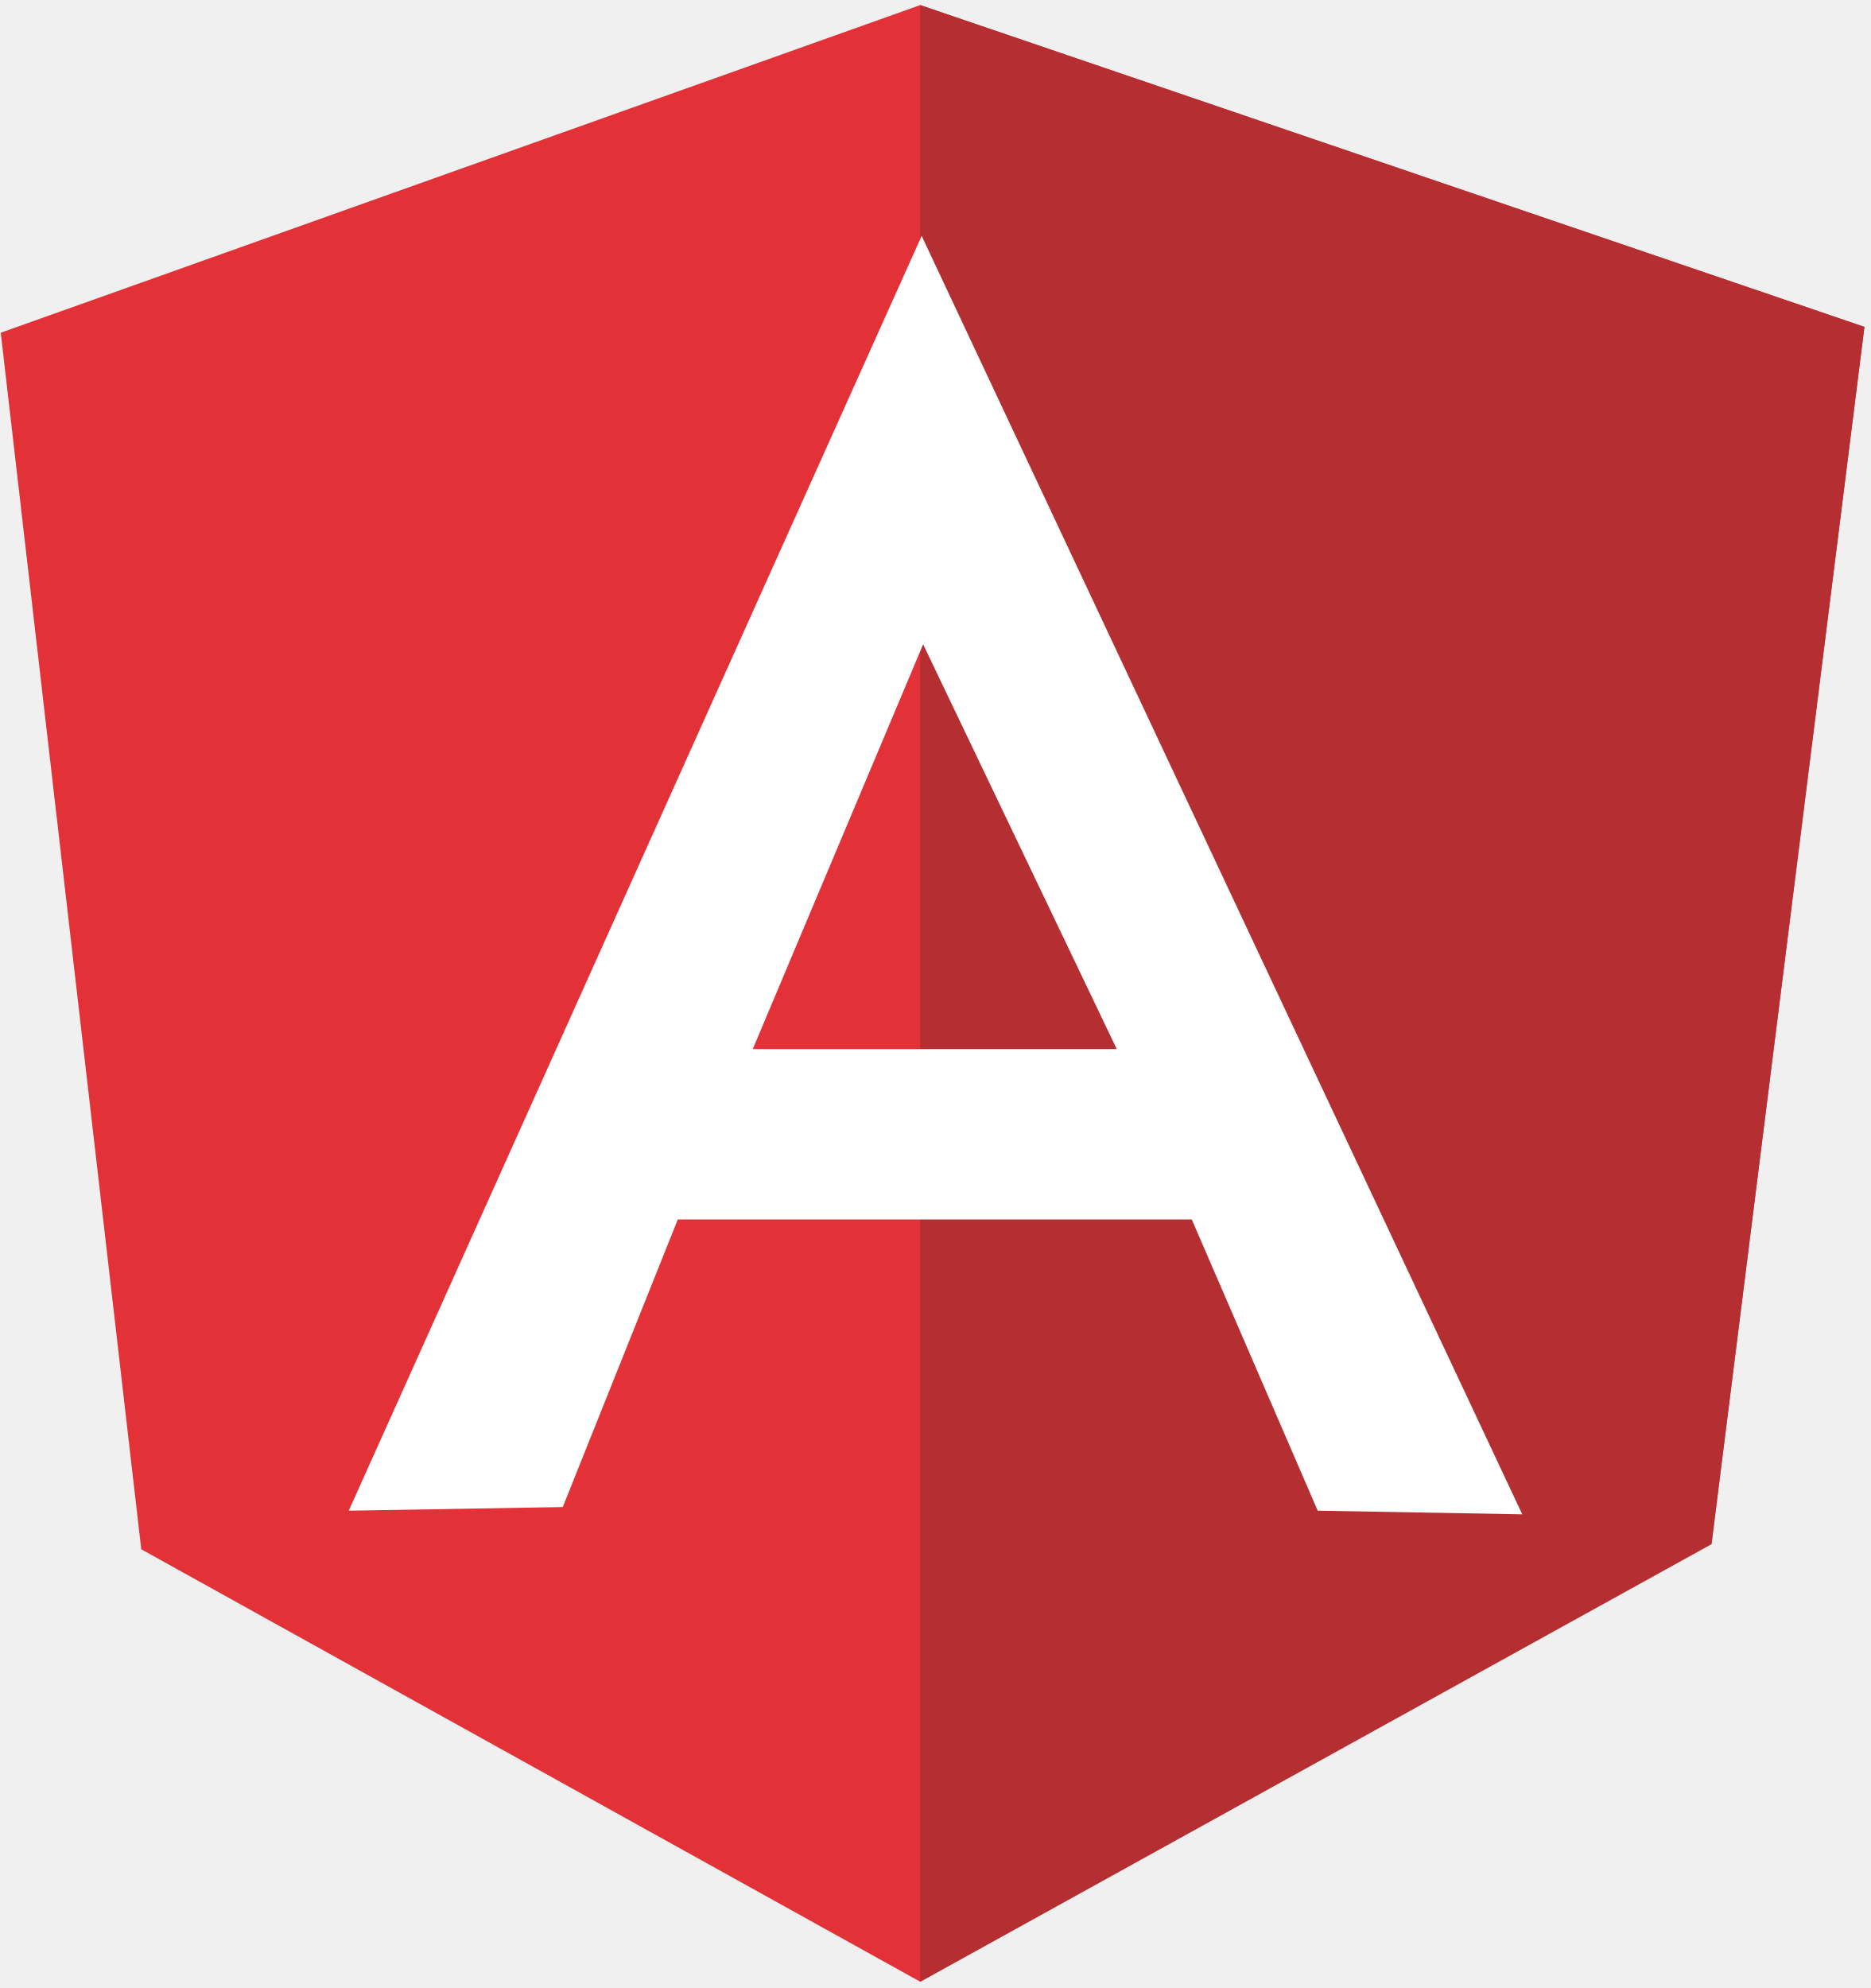
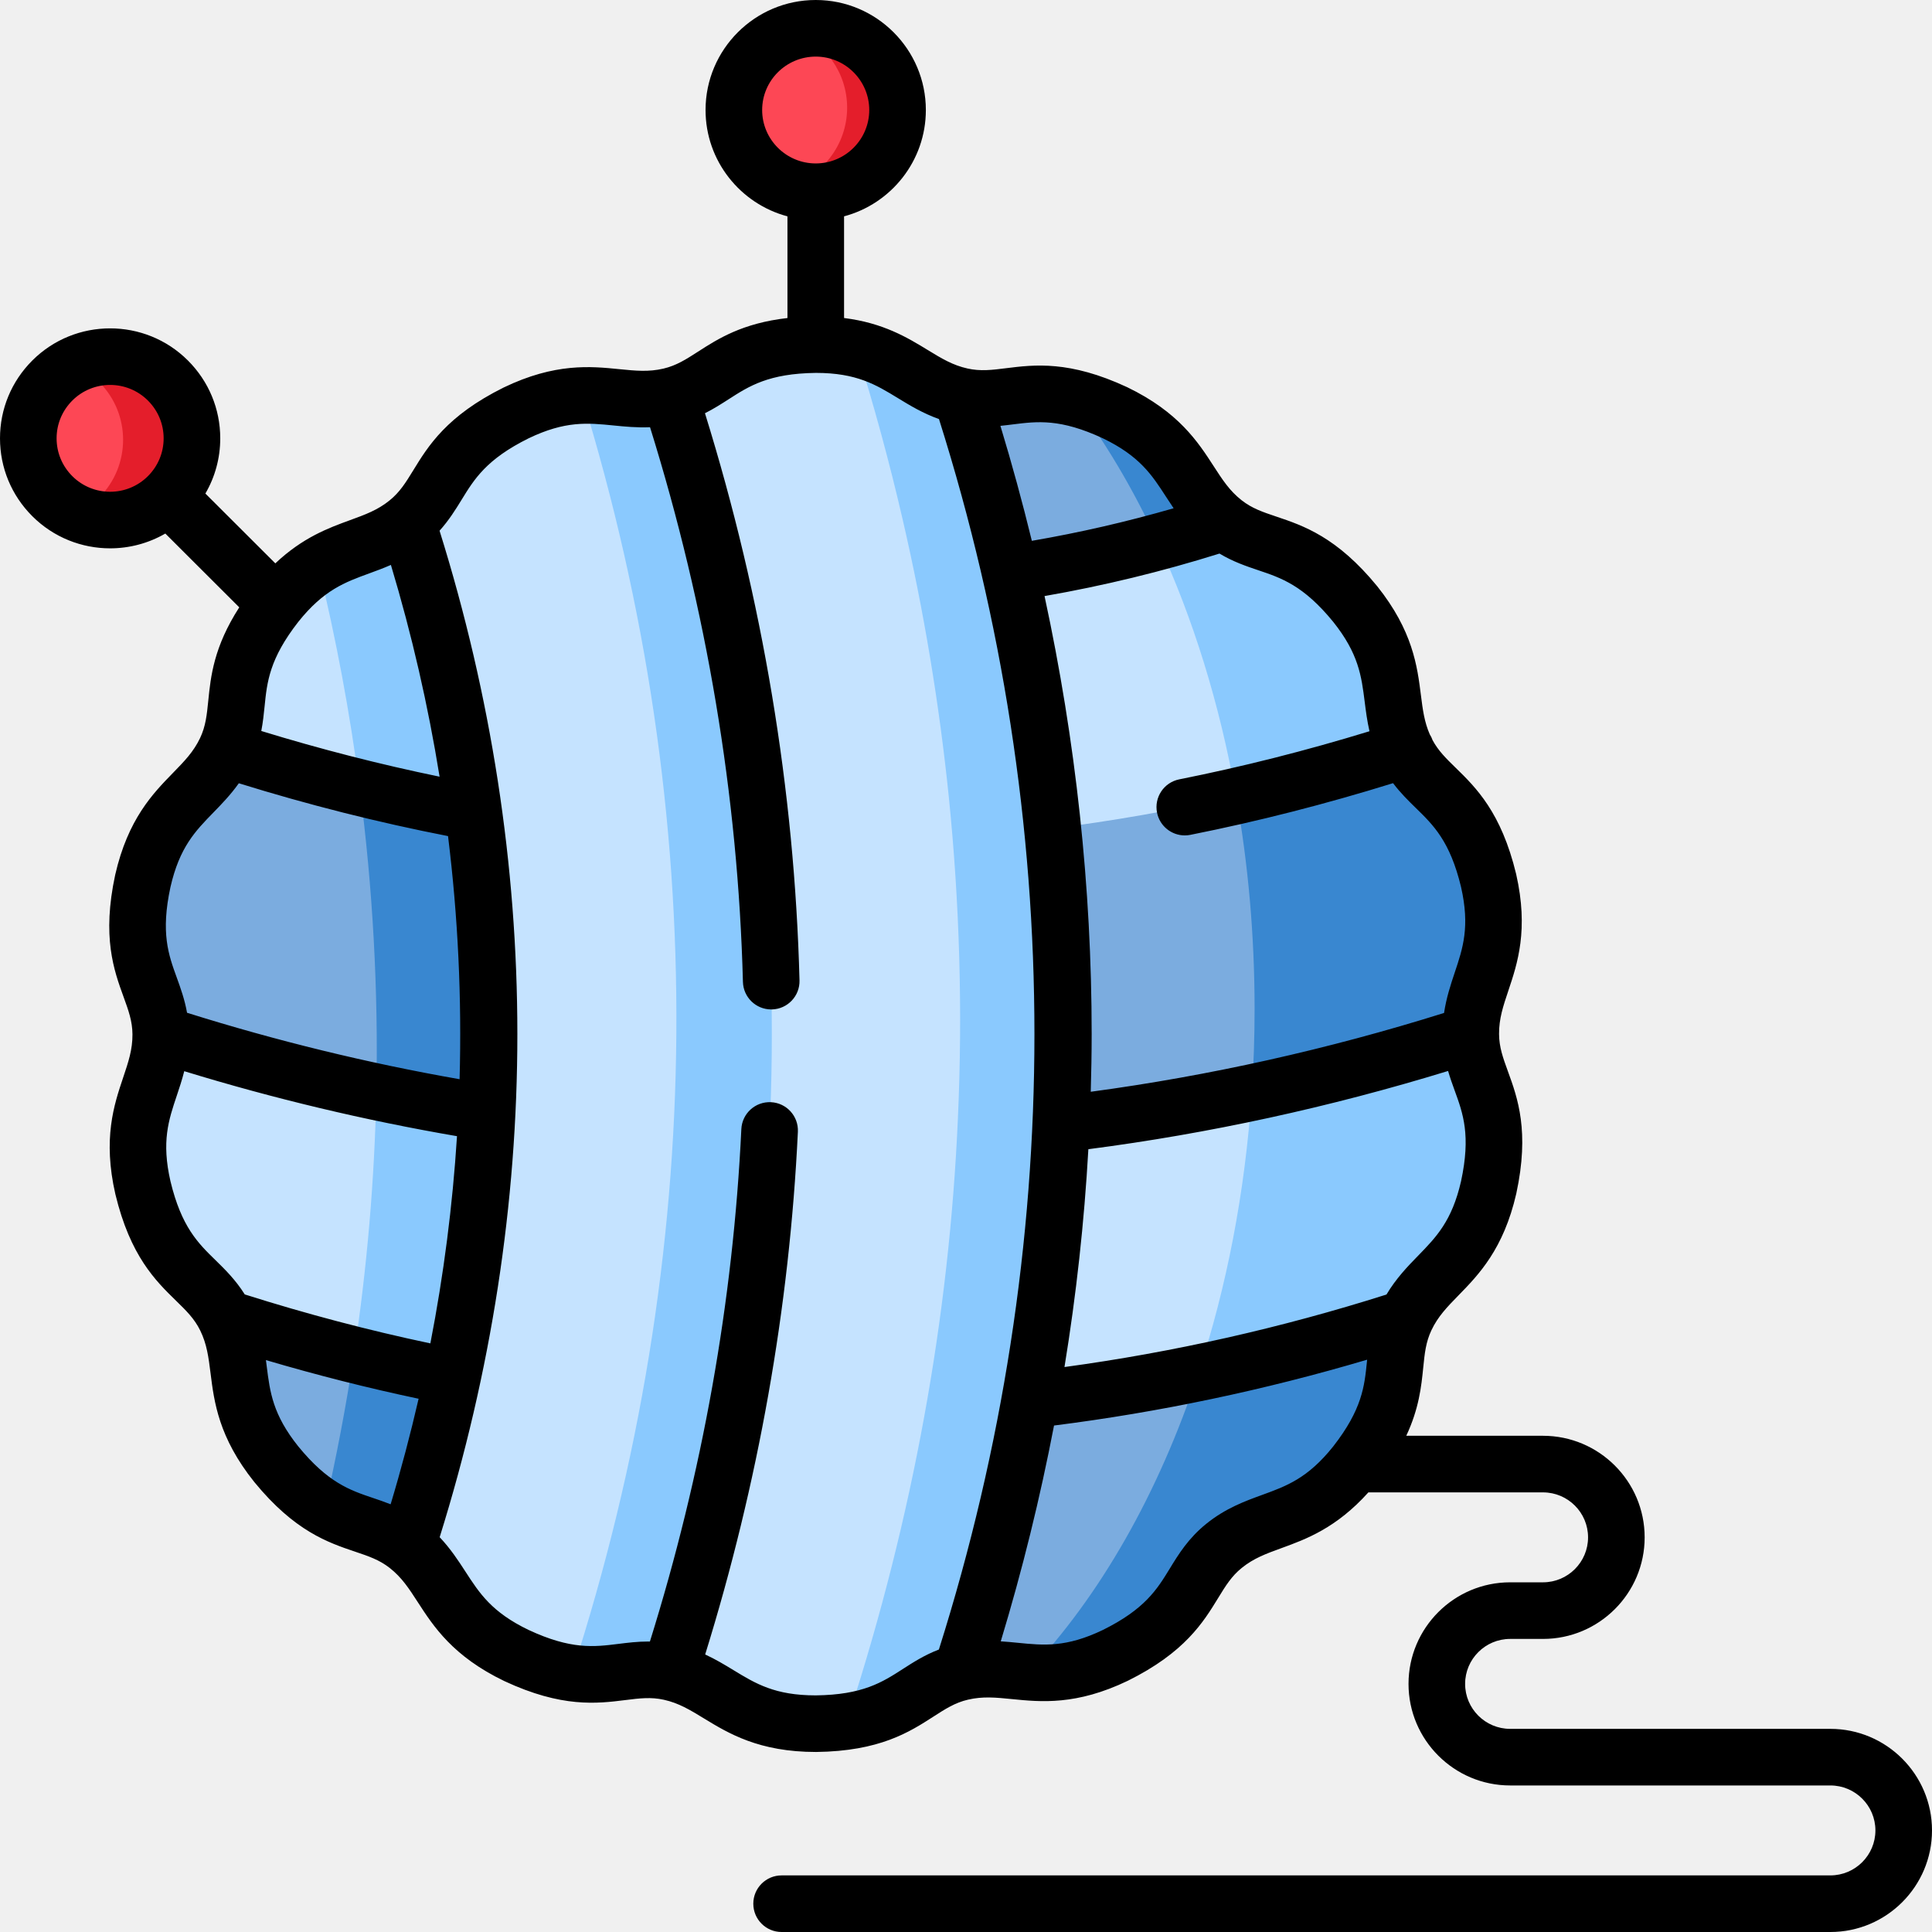
- <svg xmlns="http://www.w3.org/2000/svg" width="2353" height="2500" viewBox="0 0 256 272" preserveAspectRatio="xMidYMid">
-   <path d="M.1 45.522L125.908.697l129.196 44.028-20.919 166.45-108.277 59.966-106.583-59.169L.1 45.522z" fill="#E23237" />
-   <path d="M255.104 44.725L125.908.697v270.444l108.277-59.866 20.919-166.55z" fill="#B52E31" />
-   <path d="M126.107 32.274L47.714 206.693l29.285-.498 15.739-39.347h70.325l17.233 39.845 27.99.498-82.179-174.917zm.2 55.882l26.496 55.383h-49.806l23.31-55.383z" fill="#FFF" />
+ <svg xmlns="http://www.w3.org/2000/svg" id="Capa_1" enable-background="new 0 0 512 512" height="512" viewBox="0 0 512 512" width="512">
+   <g>
+     <g>
+       <path clip-rule="evenodd" d="m73.188 160.118c-14.328 18.369-7.916 26.929-13.335 38.523 21.052 24.265 43.154 25.342 65.71 16.611 11.831-25.965 3.263-51.562-17.619-76.791-10.611 8.589-21.591 5.159-34.756 21.657z" fill="#c5e3ff" fill-rule="evenodd" />
+     </g>
+     <g>
+       <path clip-rule="evenodd" d="m59.797 198.811c-5.873 12.331-17.222 14.003-21.932 34.583-4.937 22.876 4.653 27.723 4.738 40.677 27.975 26.787 56.744 36.624 86.506 20.778 17.988-24.718 18.612-51.109-3.547-79.597-22.017-4.054-43.948-9.581-65.71-16.611-.027.056-.027.113-.055.17z" fill="#7bacdf" fill-rule="evenodd" />
+     </g>
+     <g>
+       <path clip-rule="evenodd" d="m37.865 314.72c5.476 22.734 16.229 22.961 21.932 34.583 20.541 20.551 40.714 27.61 60.177 15.562 24.74-15.364 31.408-37.304 9.136-70.016-29.025-4.62-57.936-11.537-86.506-20.778.084 13.635-9.449 20.069-4.739 40.649z" fill="#c5e3ff" fill-rule="evenodd" />
+     </g>
+     <g>
+       <path clip-rule="evenodd" d="m59.797 349.303c5.986 12.246.199 22.195 13.392 38.693 14.81 18.113 24.599 13.663 34.756 21.657 24.428-7.994 32.287-21.6 12.03-44.788-20.202-3.94-40.261-9.128-60.178-15.562z" fill="#7bacdf" fill-rule="evenodd" />
+     </g>
+     <g>
+       <path clip-rule="evenodd" d="m281.269 297.882c-28.315 22.139-23.464 47.169-8.256 73.106 31.493 16.866 65.369 3.232 99.557-21.685 5.845-12.331 17.222-14.003 21.932-34.583 4.937-22.847-4.653-27.723-4.738-40.649-32.401-6.917-67.668-4.45-108.495 23.811z" fill="#c5e3ff" fill-rule="evenodd" />
+     </g>
+     <g>
+       <path clip-rule="evenodd" d="m267.792 151.841c-21.79 28.97-11.888 50.088 11.235 67.72 29.734 12.076 61.596-1.02 93.457-20.92-5.873-12.189-.199-22.082-13.306-38.523-14.81-18.113-24.599-13.663-34.784-21.657-21.96-1.049-42.501-.142-56.602 13.38z" fill="#c5e3ff" fill-rule="evenodd" />
+     </g>
+     <g>
+       <path clip-rule="evenodd" d="m254.798 104.984c-9.902 16.696-8.512 32.57 12.994 46.857 19.009-2.863 37.905-7.313 56.602-13.38-10.725-8.447-9.817-19.871-28.854-29.055-21.222-9.893-28.088-1.616-40.742-4.422z" fill="#7bacdf" fill-rule="evenodd" />
+     </g>
+     <g>
+       <path clip-rule="evenodd" d="m284.049 105.352c8.568 11.254 16.229 24.123 22.783 38.325 5.873-1.587 11.746-3.317 17.562-5.216-10.725-8.447-9.817-19.871-28.854-29.055-4.398-2.041-8.171-3.317-11.491-4.054z" fill="#3987d0" fill-rule="evenodd" />
+     </g>
+     <g>
+       <path clip-rule="evenodd" d="m306.832 143.677c9.306 20.098 16.399 42.803 20.74 67.295 15.066-3.402 30.018-7.512 44.913-12.331-5.873-12.189-.199-22.082-13.306-38.523-14.81-18.113-24.599-13.663-34.784-21.657-5.817 1.899-11.69 3.628-17.563 5.216z" fill="#8ac9fe" fill-rule="evenodd" />
+     </g>
+     <g>
+       <path clip-rule="evenodd" d="m331.743 289.548c-1.787 26.532-6.696 51.591-14.158 74.296 18.413-3.798 36.77-8.646 54.985-14.542 5.845-12.331 17.222-14.003 21.932-34.583 4.937-22.876-4.653-27.723-4.738-40.649-19.237 6.209-38.586 11.368-58.021 15.478z" fill="#8ac9fe" fill-rule="evenodd" />
+     </g>
+     <g>
+       <path clip-rule="evenodd" d="m84.339 149.885c4.766 19.531 8.426 39.175 10.98 58.847 10.072 2.494 20.144 4.677 30.245 6.52-3.518-25.767-9.391-51.421-17.619-76.791-7.463 6.038-15.123 6.123-23.606 11.424z" fill="#8ac9fe" fill-rule="evenodd" />
+     </g>
+     <g>
+       <path clip-rule="evenodd" d="m95.319 208.732c3.49 26.816 4.965 53.745 4.426 80.646 9.76 2.069 19.548 3.912 29.365 5.471 1.277-26.561.113-53.15-3.547-79.597-10.1-1.843-20.172-4.025-30.244-6.52z" fill="#3987d0" fill-rule="evenodd" />
+     </g>
+     <g>
+       <path clip-rule="evenodd" d="m99.745 289.378c-.482 23.244-2.468 46.517-5.958 69.676 8.71 2.183 17.42 4.11 26.187 5.811 4.937-23.216 8.001-46.602 9.136-70.016-9.817-1.559-19.605-3.402-29.365-5.471z" fill="#8ac9fe" fill-rule="evenodd" />
+     </g>
+     <g>
+       <path clip-rule="evenodd" d="m93.786 359.054c-2.071 13.55-4.625 27.071-7.717 40.564 8.256 4.904 14.98 4.592 21.875 10.035 4.823-14.825 8.824-29.764 12.03-44.788-8.767-1.701-17.477-3.628-26.188-5.811z" fill="#3987d0" fill-rule="evenodd" />
+     </g>
+     <g>
+       <path clip-rule="evenodd" d="m13.862 100.845c-8.483 8.476-8.483 22.167 0 30.643 8.455 8.447 22.187 8.447 30.642 0 8.483-8.476 8.483-22.167 0-30.643-8.455-8.447-22.187-8.447-30.642 0z" fill="#fd4755" fill-rule="evenodd" />
+     </g>
+     <g>
+       <path clip-rule="evenodd" d="m216.183 7.5c-11.973 0-21.705 9.695-21.705 21.657s9.732 21.657 21.705 21.657 21.676-9.694 21.676-21.657-9.703-21.657-21.676-21.657z" fill="#fd4755" fill-rule="evenodd" />
+     </g>
+     <g>
+       <path clip-rule="evenodd" d="m44.504 131.488c8.483-8.476 8.483-22.167 0-30.643-6.724-6.718-16.768-8.107-24.854-4.139 2.383 1.049 4.653 2.551 6.611 4.535 8.483 8.447 8.483 22.167 0 30.643-1.731 1.729-3.688 3.118-5.788 4.139 7.944 3.459 17.534 1.956 24.031-4.535z" fill="#e41e2b" fill-rule="evenodd" />
+     </g>
+     <g>
+       <path clip-rule="evenodd" d="m237.86 29.157c0-11.962-9.703-21.657-21.676-21.657-1.986 0-3.915.255-5.731.765 8.228 3.061 14.044 10.998 14.044 20.268 0 9.978-6.753 18.397-15.945 20.92 2.355.879 4.937 1.361 7.632 1.361 11.972 0 21.676-9.695 21.676-21.657z" fill="#e41e2b" fill-rule="evenodd" />
+     </g>
+     <g>
+       <path clip-rule="evenodd" d="m279.027 219.561c-9.646 28.602-8.597 54.68 2.241 78.322 36.43-4.309 72.689-12.246 108.495-23.811-.085-13.663 9.42-20.098 4.738-40.677-5.476-22.734-16.257-22.961-21.932-34.583-.028-.057-.057-.113-.085-.17-30.839 9.977-62.077 16.95-93.457 20.919z" fill="#7bacdf" fill-rule="evenodd" />
+     </g>
+     <g>
+       <path clip-rule="evenodd" d="m327.572 210.971c3.206 17.972 4.908 36.907 4.908 56.438 0 7.483-.255 14.854-.738 22.139 19.435-4.11 38.785-9.269 58.021-15.477-.085-13.663 9.42-20.098 4.738-40.677-5.476-22.734-16.257-22.961-21.932-34.583-.028-.057-.057-.113-.085-.17-14.894 4.819-29.846 8.929-44.912 12.33z" fill="#3987d0" fill-rule="evenodd" />
+     </g>
+     <g>
+       <path clip-rule="evenodd" d="m273.013 370.988c-25.279 19.389-21.988 45.638-18.215 72.142 13.306-3.118 21.705 4.734 40.742-4.422 20.967-10.403 18.782-20.948 28.854-29.055 10.639-8.589 21.619-5.159 34.784-21.657 14.385-18.454 7.859-27.014 13.392-38.693-32.855 10.63-66.135 17.83-99.557 21.685z" fill="#7bacdf" fill-rule="evenodd" />
+     </g>
+     <g>
+       <path clip-rule="evenodd" d="m317.585 363.844c-10.526 31.947-26.131 59.244-45.14 79.285 6.299.482 13.278.283 23.095-4.422 20.967-10.403 18.782-20.948 28.854-29.055 10.639-8.589 21.619-5.159 34.784-21.657 14.385-18.454 7.859-27.014 13.392-38.693-18.215 5.897-36.571 10.744-54.985 14.542z" fill="#3987d0" fill-rule="evenodd" />
+     </g>
+     <g>
+       <path clip-rule="evenodd" d="m119.974 364.865c-3.206 15.024-7.206 29.962-12.03 44.788 10.725 8.447 9.845 19.899 28.883 29.055 21.194 9.893 28.088 1.616 40.714 4.422 54.559-109.588 54.191-225.412 0-338.146-13.278 3.118-21.676-4.734-40.714 4.422-20.967 10.403-18.811 20.948-28.883 29.055 8.228 25.37 14.101 51.024 17.619 76.791 3.66 26.447 4.823 53.036 3.547 79.597-1.135 23.414-4.199 46.8-9.136 70.016z" fill="#c5e3ff" fill-rule="evenodd" />
+     </g>
+     <g>
+       <path clip-rule="evenodd" d="m177.541 104.984c36.004 111.175 36.004 226.971 0 338.146 13.335 2.948 17.506 13.663 38.643 13.663 23.407-.283 26.017-10.715 38.614-13.663 7.746-23.868 13.817-47.934 18.215-72.142 4.426-24.293 7.178-48.671 8.256-73.106 1.163-26.107.426-52.243-2.241-78.322-2.298-22.649-6.043-45.241-11.235-67.72-3.632-15.704-7.944-31.323-12.994-46.857-13.335-2.948-17.477-13.663-38.614-13.663-23.409.284-26.047 10.716-38.644 13.664z" fill="#c5e3ff" fill-rule="evenodd" />
+     </g>
+     <g>
+       <path clip-rule="evenodd" d="m239.221 137.696c5.646 24.378 9.703 48.926 12.228 73.531 2.866 28.29 3.688 56.665 2.412 85.011-1.163 26.532-4.142 53.008-8.966 79.37-4.795 26.277-11.377 52.413-19.747 78.322-2.809.652-5.164 1.644-7.348 2.835 21.903-.737 24.712-10.743 36.997-13.635 7.746-23.868 13.817-47.934 18.215-72.142 4.426-24.293 7.178-48.671 8.256-73.106 1.163-26.107.426-52.243-2.241-78.322-2.298-22.649-6.043-45.241-11.235-67.72-3.632-15.704-7.944-31.323-12.994-46.857-10.696-2.381-15.491-9.723-27.89-12.558 4.71 15.025 8.824 30.134 12.313 45.271z" fill="#8ac9fe" fill-rule="evenodd" />
+     </g>
+     <g>
+       <path clip-rule="evenodd" d="m154.162 104.814c34.302 111.515 33.422 227.283-2.582 338.543 10.696 1.502 16.825-2.239 25.96-.227 36.004-111.175 36.004-226.971 0-338.146-8.426 1.984-14.895-.454-23.378-.17z" fill="#8ac9fe" fill-rule="evenodd" />
+     </g>
+     <path d="m485.065 458.165h-84.86c-6.581 0-11.935-5.346-11.935-11.917s5.354-11.917 11.935-11.917h8.71c14.852 0 26.935-12.075 26.935-26.917s-12.083-26.917-26.935-26.917h-36.24c3.391-7.25 3.992-13.07 4.496-18.068.38-3.772.68-6.752 2.177-9.913 1.733-3.657 4.139-6.123 7.185-9.246 5.315-5.449 11.929-12.23 15.301-26.968 3.561-16.5.352-25.32-2.227-32.407-1.295-3.559-2.318-6.371-2.342-9.867 0-.014.001-.029.001-.043-.018-4.039 1.074-7.301 2.456-11.427 2.417-7.211 5.424-16.187 2.072-30.92-3.947-16.386-10.672-22.946-16.077-28.218-2.525-2.463-4.551-4.457-6.066-7.261-.195-.563-.453-1.087-.76-1.57-1.433-3.299-1.849-6.5-2.348-10.463-.951-7.55-2.135-16.947-11.558-28.755-10.683-13.066-19.592-16.063-26.75-18.472-3.602-1.212-6.446-2.169-9.199-4.33-3.181-2.505-5.05-5.394-7.416-9.051-4.131-6.385-9.272-14.331-22.91-20.91-15.293-7.128-24.61-5.963-32.098-5.028-3.772.472-6.752.845-10.194.081-3.955-.874-6.894-2.668-10.615-4.94-5.32-3.248-11.713-7.143-22.118-8.446v-26.943c12.465-3.317 21.676-14.689 21.676-28.176-.001-16.076-13.09-29.156-29.177-29.156-16.104 0-29.205 13.08-29.205 29.157 0 13.489 9.224 24.864 21.705 28.178v26.946c-11.924 1.356-18.378 5.484-23.714 8.918-3.196 2.057-5.721 3.682-9.144 4.483-3.935.923-7.361.582-11.698.148-7.576-.758-17.002-1.7-30.635 4.857-15.108 7.496-20.02 15.503-23.966 21.938-1.986 3.238-3.555 5.795-6.302 8.006-3.148 2.549-6.388 3.729-10.489 5.224-5.689 2.074-12.487 4.567-19.772 11.441l-18.535-18.5c2.565-4.4 3.938-9.41 3.938-14.63 0-7.786-3.041-15.111-8.562-20.627-11.371-11.36-29.873-11.36-41.244 0-5.52 5.517-8.561 12.842-8.561 20.628s3.041 15.111 8.562 20.627c5.686 5.68 13.153 8.521 20.622 8.521 5.062 0 10.123-1.309 14.63-3.919l19.593 19.556c-6.757 10.488-7.561 18.292-8.21 24.735-.38 3.773-.68 6.753-2.17 9.9-1.742 3.657-4.146 6.123-7.19 9.244-5.314 5.45-11.927 12.232-15.302 26.981-3.56 16.494-.353 25.317 2.224 32.406 1.297 3.569 2.322 6.388 2.345 9.9.025 4.037-1.071 7.297-2.458 11.424-2.426 7.215-5.445 16.193-2.071 30.934 3.95 16.398 10.674 22.959 16.077 28.23 2.719 2.652 4.867 4.748 6.409 7.89 1.771 3.623 2.199 7.034 2.741 11.354.948 7.562 2.128 16.972 11.583 28.793 10.679 13.061 19.582 16.06 26.734 18.469 3.596 1.211 6.436 2.168 9.187 4.333 3.18 2.504 5.053 5.396 7.423 9.055 4.141 6.392 9.293 14.347 22.928 20.904 15.277 7.131 24.599 5.965 32.089 5.03 3.77-.471 6.747-.844 10.179-.081 3.956.875 6.899 2.669 10.625 4.941 6.503 3.964 14.596 8.898 29.727 8.898 16.87-.205 24.762-5.292 31.104-9.379 3.191-2.057 5.712-3.682 9.13-4.481 3.95-.925 7.381-.583 11.726-.148 7.578.756 17.007 1.699 30.639-4.858 15.109-7.496 20.01-15.505 23.948-21.939 1.981-3.237 3.546-5.794 6.284-7.998 3.16-2.551 6.403-3.732 10.51-5.228 6.527-2.377 14.512-5.306 23.017-14.765h46.283c6.581 0 11.935 5.346 11.935 11.917s-5.354 11.917-11.935 11.917h-8.71c-14.852 0-26.935 12.075-26.935 26.917s12.083 26.917 26.935 26.917h84.86c6.581 0 11.935 5.346 11.935 11.917s-5.357 11.919-11.938 11.919h-277.932c-4.142 0-7.5 3.358-7.5 7.5s3.358 7.5 7.5 7.5h277.932c14.852 0 26.935-12.075 26.935-26.917s-12.083-26.918-26.935-26.918zm-445.861-331.983c-5.525 5.519-14.515 5.521-20.041 0-2.684-2.682-4.163-6.239-4.163-10.015s1.479-7.333 4.163-10.016c5.525-5.52 14.515-5.521 20.041 0 2.685 2.682 4.163 6.239 4.163 10.016s-1.479 7.333-4.163 10.015zm347.986 186.865c-2.411 10.537-6.575 14.806-11.396 19.749-2.758 2.828-5.809 5.984-8.366 10.269-27.936 8.86-56.58 15.308-85.331 19.215 3.131-19.173 5.245-38.436 6.33-57.729 31.974-4.15 63.972-11.114 95.328-20.733.541 1.855 1.162 3.576 1.755 5.206 2.216 6.09 4.309 11.842 1.68 24.023zm-64.015-166.345c3.604 2.162 7.102 3.346 10.276 4.414 6.157 2.071 11.973 4.028 19.865 13.68 6.736 8.442 7.481 14.356 8.344 21.204.307 2.438.639 5.044 1.265 7.785-16.715 5.127-33.637 9.41-50.408 12.751-4.063.81-6.7 4.759-5.89 8.821.711 3.568 3.843 6.036 7.348 6.036.485 0 .979-.047 1.473-.146 17.886-3.564 35.93-8.173 53.729-13.703 1.973 2.62 4.102 4.696 6.067 6.613 4.646 4.531 9.033 8.812 11.946 20.9 2.397 10.538.503 16.189-1.69 22.734-1.063 3.171-2.21 6.647-2.81 10.652-30.778 9.647-62.21 16.655-93.629 20.885.143-5.09.241-10.181.241-15.272 0-38.854-4.201-77.714-12.489-116.092 15.586-2.713 31.131-6.491 46.362-11.262zm-54.704-34.238c6.438-.805 12.521-1.564 23.81 3.697 9.758 4.708 12.995 9.711 16.744 15.505.636.983 1.295 1.999 1.998 3.03-12.398 3.575-24.974 6.465-37.574 8.628-2.489-10.199-5.258-20.361-8.327-30.473 1.156-.113 2.271-.252 3.349-.387zm-66.492-83.307c0-7.806 6.372-14.157 14.205-14.157 7.817 0 14.176 6.351 14.176 14.157s-6.36 14.156-14.176 14.156c-7.833 0-14.205-6.35-14.205-14.156zm-131.858 158.031c.65-6.458 1.264-12.558 8.93-22.393 6.736-8.441 12.337-10.483 18.822-12.847 1.823-.664 3.746-1.373 5.72-2.238 5.571 18.529 9.862 37.267 12.902 56.118-15.794-3.256-31.62-7.306-47.25-12.109.442-2.301.67-4.482.876-6.531zm-24.945 47.878c2.414-10.549 6.578-14.82 11.399-19.764 2.184-2.239 4.552-4.683 6.718-7.73 18.32 5.69 36.917 10.386 55.441 14.003 2.645 21.411 3.664 42.932 3.063 64.43-24.288-4.254-48.52-10.168-72.228-17.613-.627-3.514-1.71-6.536-2.715-9.299-2.213-6.093-4.305-11.849-1.678-24.027zm58.344 163.585c-1.593-.632-3.14-1.158-4.615-1.655-6.152-2.072-11.963-4.029-19.859-13.685-6.761-8.454-7.503-14.374-8.363-21.228-.068-.539-.137-1.089-.21-1.645 13.408 3.958 26.948 7.394 40.461 10.243-2.16 9.368-4.62 18.696-7.414 27.97zm-38.658-55.616c-2.4-3.832-5.201-6.591-7.737-9.065-4.645-4.532-9.032-8.812-11.949-20.923-2.412-10.537-.513-16.184 1.686-22.724.675-2.007 1.381-4.142 1.967-6.446 23.752 7.283 47.994 13.055 72.28 17.224-1.165 18.374-3.518 36.705-7.058 54.909-16.453-3.469-32.952-7.83-49.189-12.975zm183.952 94.108c-3.799 1.454-6.818 3.395-9.562 5.163-5.454 3.515-10.606 6.836-23.068 6.987-10.829 0-15.926-3.107-21.828-6.706-2.259-1.378-4.697-2.849-7.477-4.136 14.078-45.388 22.348-91.948 24.568-138.511.197-4.137-2.997-7.651-7.135-7.849-4.146-.194-7.652 2.997-7.849 7.135-2.176 45.647-10.335 91.299-24.232 135.801-.137-.001-.279-.01-.416-.01-2.875 0-5.495.328-7.933.632-6.44.804-12.522 1.565-23.806-3.701-9.758-4.693-13.003-9.703-16.761-15.504-1.866-2.881-3.926-6.033-6.799-9.071 13.65-43.683 20.589-88.507 20.589-133.317 0-44.842-6.949-89.698-20.618-133.411 2.484-2.761 4.237-5.588 5.826-8.178 3.396-5.536 6.603-10.765 17.764-16.303 9.752-4.689 15.687-4.095 22.558-3.409 2.948.295 6.14.609 9.632.467 15.033 48.234 23.324 97.649 24.616 146.985.107 4.074 3.442 7.304 7.494 7.304.066 0 .133-.001.2-.002 4.141-.108 7.41-3.553 7.301-7.694-1.321-50.462-9.759-100.99-25.055-150.305 2.329-1.17 4.365-2.474 6.265-3.697 5.458-3.514 10.614-6.832 23.139-6.992 10.795.008 15.875 3.111 21.758 6.702 3.129 1.91 6.58 4.011 10.854 5.532 33.739 106.76 33.73 219.33-.025 326.088zm85.668-40.976c-4.545 1.655-9.697 3.531-14.791 7.644-4.759 3.83-7.365 8.089-9.665 11.846-3.385 5.532-6.583 10.757-17.738 16.292-9.75 4.689-15.687 4.096-22.563 3.409-1.442-.144-2.949-.287-4.513-.386 5.731-18.916 10.424-38.002 14.118-57.194 27.903-3.524 55.735-9.377 82.976-17.446-.02.197-.042.399-.061.593-.65 6.458-1.264 12.558-8.93 22.393-6.737 8.444-12.342 10.485-18.833 12.849z" />
+   </g>
</svg>
